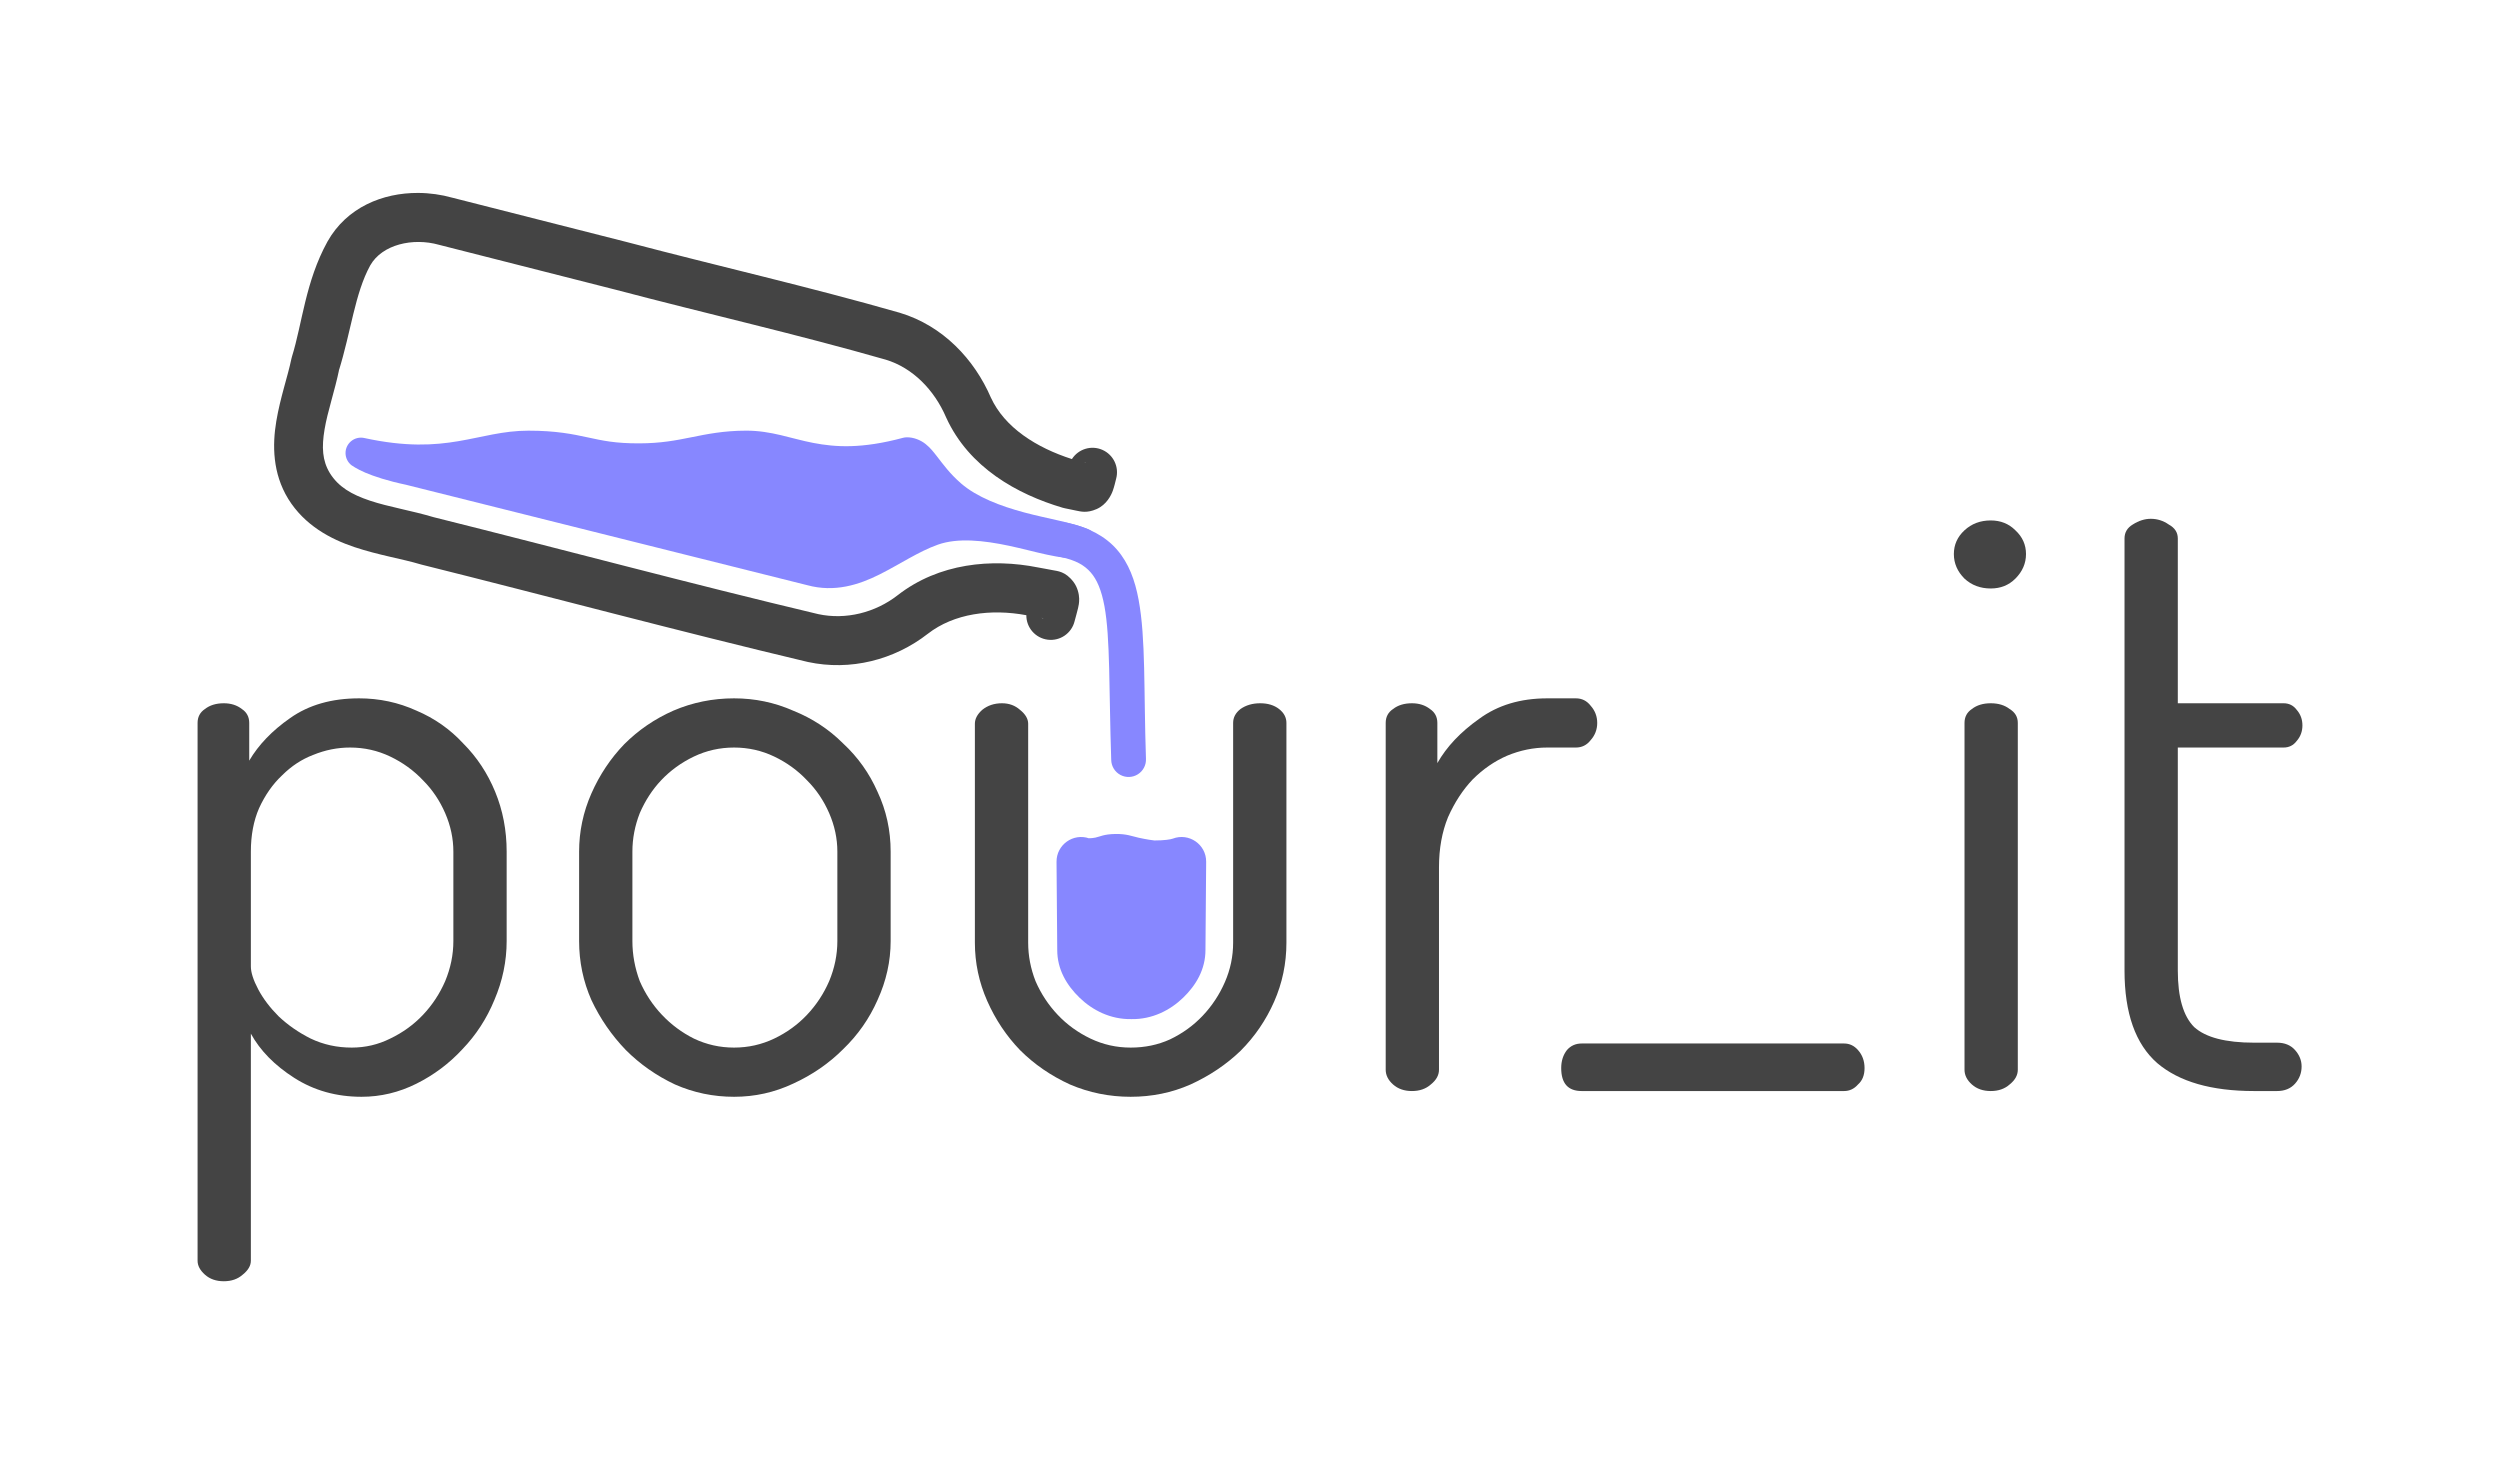
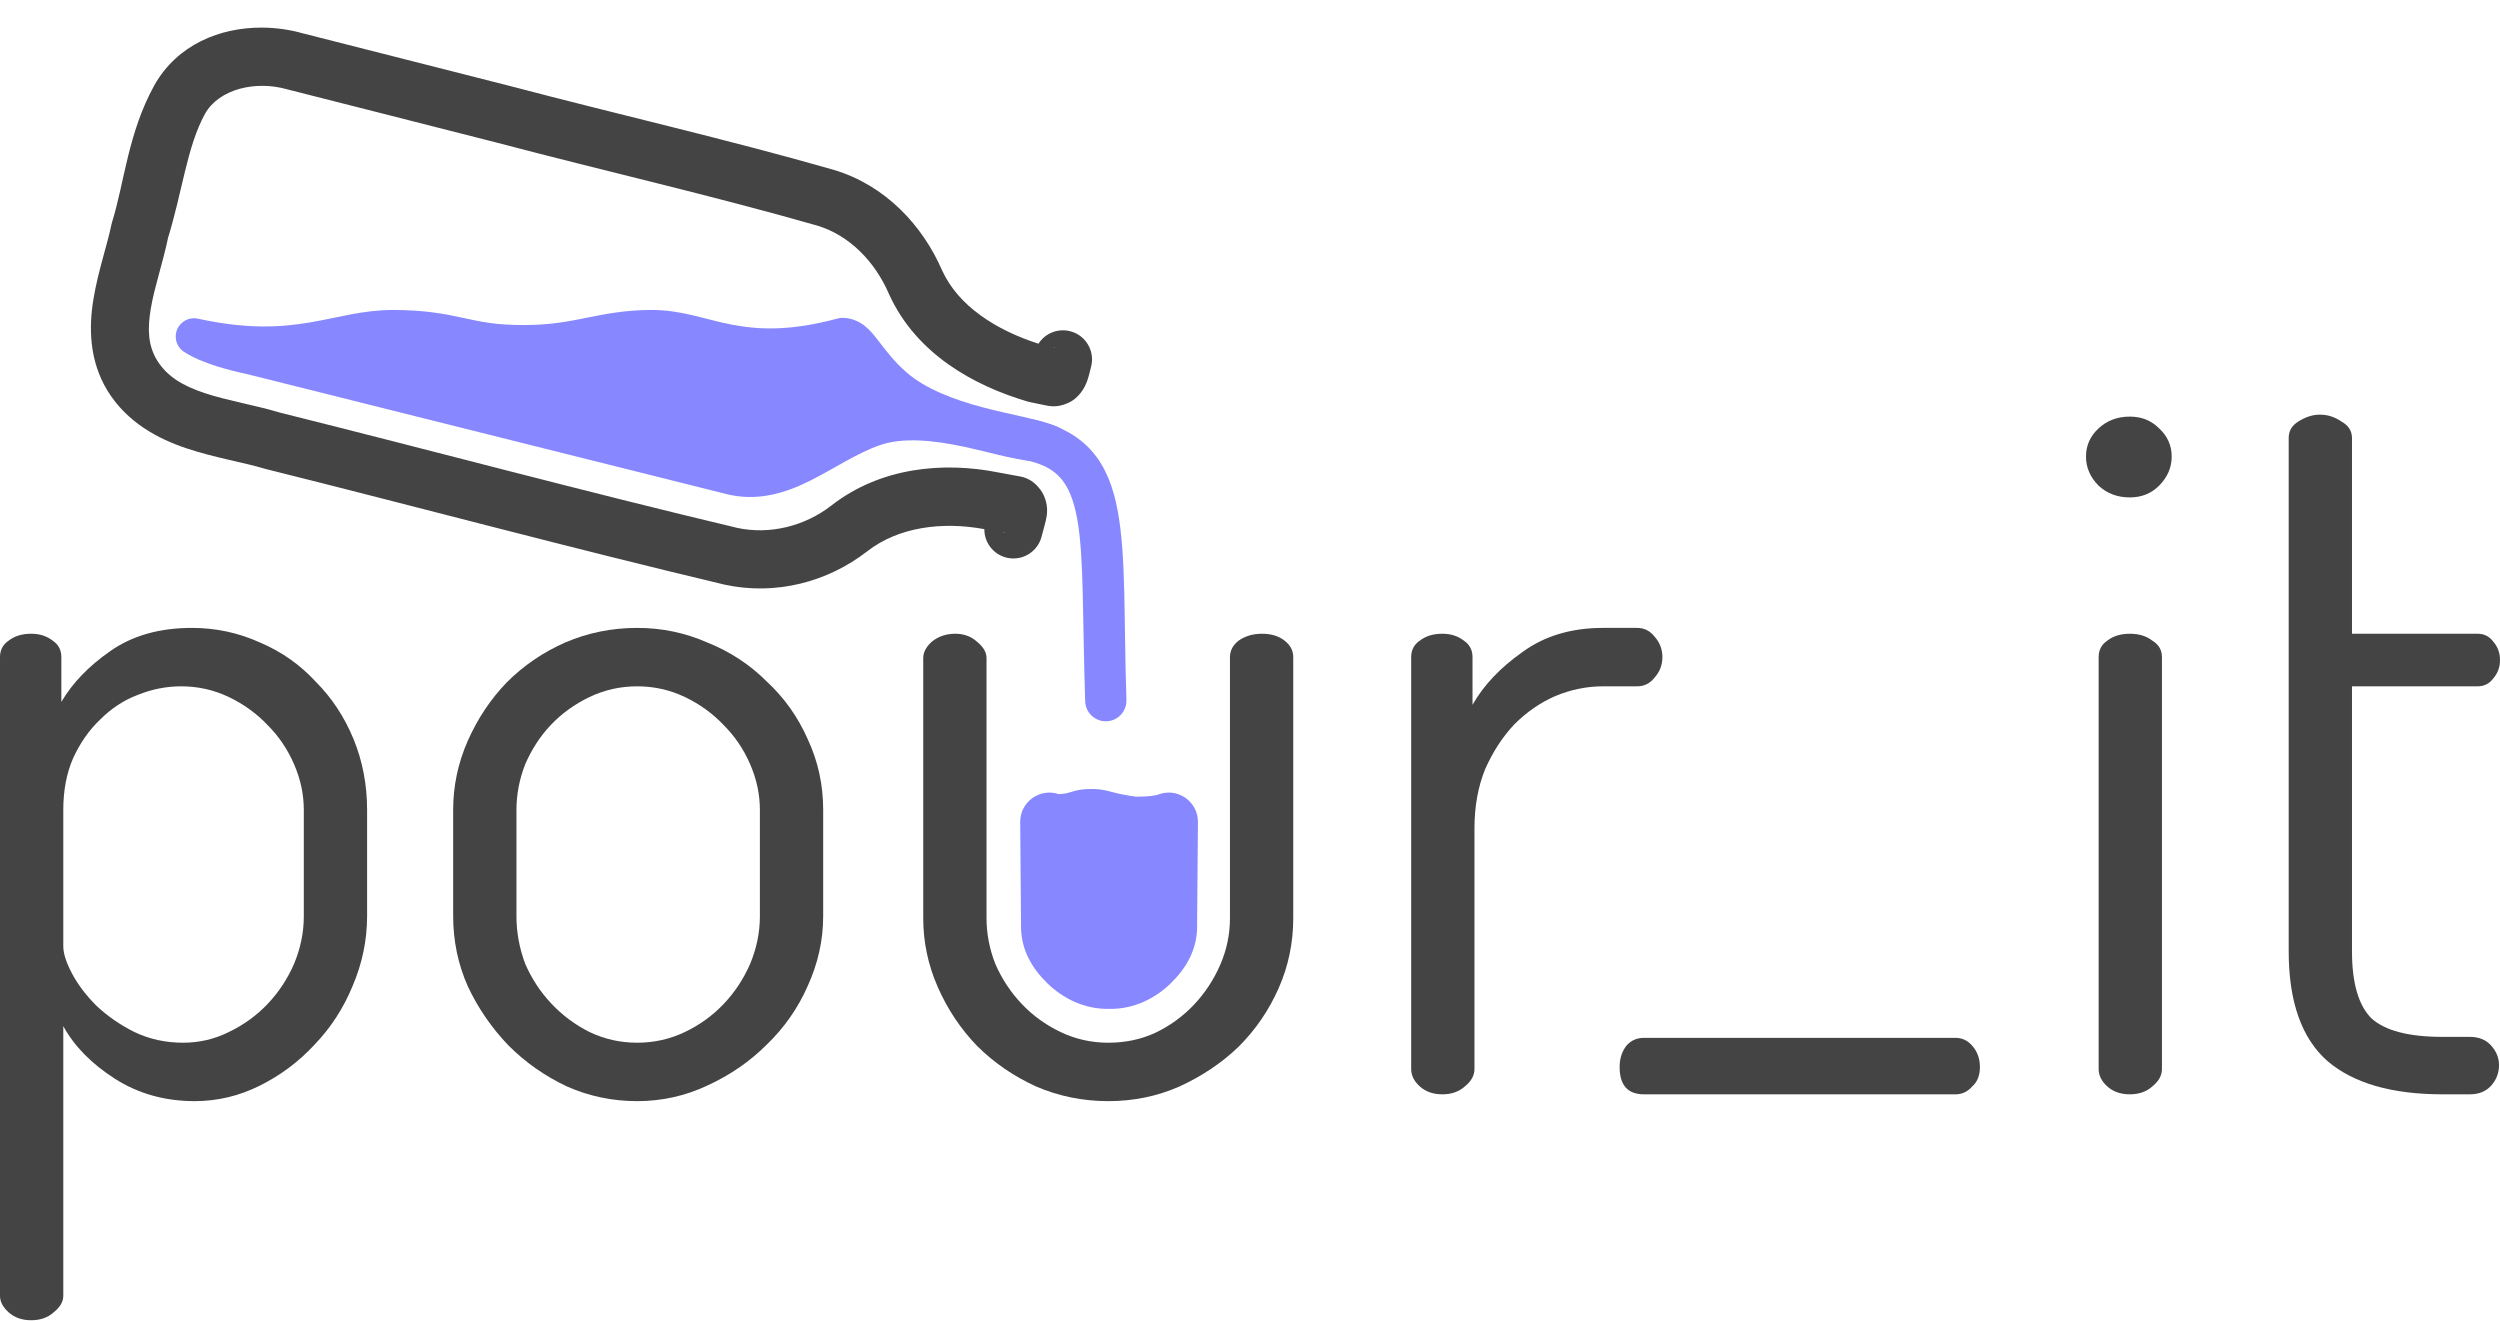
- <svg xmlns="http://www.w3.org/2000/svg" width="215.151mm" height="127.268mm" viewBox="0 0 762.345 450.951" id="svg2" version="1.1">
+ <svg xmlns="http://www.w3.org/2000/svg" width="181.144mm" height="95.661mm" viewBox="0 0 641.85 338.957" id="svg2" version="1.1">
  <defs id="defs4" />
-   <g id="layer1" transform="translate(-798.3592,-876.8026)">
+   <g id="layer1" transform="translate(-858.6072,-928.5479)">
    <g id="g4203">
      <g id="g4278">
        <g transform="translate(0,460)" id="g4227">
          <g id="g4229" transform="matrix(0,-0.820941,0.820941,0,1244.974,833.9361)" style="fill:#8787ff;fill-opacity:1;stroke:#8787ff;stroke-width:19.49;stroke-miterlimit:4;stroke-dasharray:none;stroke-opacity:1">
            <path id="path4231" d="m 187.998,-151.58 -32.719,0.262 c -7.245,-0.009 -13.128,3.489 -17.781,8.309 -4.596,4.76 -8.081,11.427 -7.93,19.221 -0.151,7.794 3.334,14.461 7.93,19.221 4.654,4.82 10.537,8.315 17.781,8.307 L 187.998,-96 c 6.438,0.051 10.907,-6.395 8.604,-12.406 -0.278,-0.726 -0.686,-3.103 -0.678,-6.834 6.7e-4,-0.31 0.418,-3.127 1.008,-5.789 0.59,-2.662 1.467,-4.459 1.402,-8.723 -0.065,-4.274 -1.002,-5.711 -1.35,-7.414 -0.348,-1.703 -0.145,-2.677 -0.287,-2.27 2.081,-5.967 -2.38,-12.194 -8.699,-12.145 z" style="color:#000000;font-style:normal;font-variant:normal;font-weight:normal;font-stretch:normal;font-size:medium;line-height:normal;font-family:sans-serif;text-indent:0;text-align:start;text-decoration:none;text-decoration-line:none;text-decoration-style:solid;text-decoration-color:#000000;letter-spacing:normal;word-spacing:normal;text-transform:none;direction:ltr;block-progression:tb;writing-mode:lr-tb;baseline-shift:baseline;text-anchor:start;white-space:normal;clip-rule:nonzero;display:inline;overflow:visible;visibility:visible;opacity:1;isolation:auto;mix-blend-mode:normal;color-interpolation:sRGB;color-interpolation-filters:linearRGB;solid-color:#000000;solid-opacity:1;fill:#8787ff;fill-opacity:1;fill-rule:evenodd;stroke:none;stroke-width:18.272;stroke-linecap:round;stroke-linejoin:round;stroke-miterlimit:4;stroke-dasharray:none;stroke-dashoffset:0;stroke-opacity:1;color-rendering:auto;image-rendering:auto;shape-rendering:auto;text-rendering:auto;enable-background:accumulate" />
          </g>
          <g id="g4233" transform="translate(10,0)" style="stroke:#444444;stroke-opacity:1">
            <path id="path4237" d="m 893.725,555.028 c 0.021,1.434 0.696,2.781 1.833,3.656 0,0 1.586,1.141 4.204,2.254 2.618,1.113 6.62,2.47 12.537,3.718 l -0.17,-0.038 122.519,30.662 -0.091,-0.024 c 8.325,2.264 15.746,-0.135 22.021,-3.287 6.275,-3.152 11.887,-6.988 17.785,-9.082 6.037,-2.143 13.891,-1.311 21.769,0.362 7.878,1.674 15.363,4.233 22.3,3.866 5.037,-0.268 6.173,-7.203 1.485,-9.064 -5.123,-2.032 -11.998,-3.047 -19.215,-4.98 -7.217,-1.933 -14.469,-4.679 -19.278,-8.852 -3.436,-2.982 -5.46,-5.821 -7.441,-8.365 -0.991,-1.272 -1.953,-2.508 -3.377,-3.649 -1.424,-1.141 -3.604,-2.12 -5.846,-2.046 -0.359,0.012 -0.716,0.064 -1.063,0.157 -12.586,3.376 -20.519,2.858 -27.322,1.555 -6.803,-1.303 -12.758,-3.762 -20.493,-3.746 -6.886,0.014 -11.976,1.066 -16.73,2.022 -4.754,0.956 -9.203,1.831 -15.811,1.854 -7.398,0.025 -11.201,-0.834 -15.704,-1.81 -4.502,-0.976 -9.679,-2.063 -18.138,-2.06 -15.565,0.006 -24.644,7.785 -50.073,2.235 -2.959,-0.645 -5.746,1.635 -5.702,4.663 z" style="color:#000000;font-style:normal;font-variant:normal;font-weight:normal;font-stretch:normal;font-size:medium;line-height:normal;font-family:sans-serif;text-indent:0;text-align:start;text-decoration:none;text-decoration-line:none;text-decoration-style:solid;text-decoration-color:#000000;letter-spacing:normal;word-spacing:normal;text-transform:none;direction:ltr;block-progression:tb;writing-mode:lr-tb;baseline-shift:baseline;text-anchor:start;white-space:normal;clip-rule:nonzero;display:inline;overflow:visible;visibility:visible;opacity:1;isolation:auto;mix-blend-mode:normal;color-interpolation:sRGB;color-interpolation-filters:linearRGB;solid-color:#000000;solid-opacity:1;fill:#8787ff;fill-opacity:1;fill-rule:evenodd;stroke:none;stroke-width:11.452;stroke-linecap:round;stroke-linejoin:round;stroke-miterlimit:4;stroke-dasharray:none;stroke-dashoffset:0;stroke-opacity:1;color-rendering:auto;image-rendering:auto;shape-rendering:auto;text-rendering:auto;enable-background:accumulate" />
            <path id="path4239" d="m 915.83,475.635 c -10.716,-0.039 -21.709,4.338 -27.607,14.824 a 7.464,7.464 0 0 0 -0.033,0.06 c -6.699,12.166 -7.657,24.928 -10.799,35.023 a 7.464,7.464 0 0 0 -0.186,0.719 c -1.072,5.234 -3.383,11.75 -4.596,19.004 -1.212,7.254 -1.148,15.824 3.617,23.629 a 7.464,7.464 0 0 0 0.029,0.051 c 5.009,8.062 12.853,12.233 20.184,14.689 7.331,2.456 14.553,3.58 20.059,5.232 a 7.464,7.464 0 0 0 0.338,0.094 c 39.153,9.77 78.26,20.294 117.744,29.676 a 7.464,7.464 0 0 0 0.154,0.035 c 12.934,2.787 26.312,-0.624 36.543,-8.598 l 0.01,-0.006 c 8.013,-6.227 19.248,-7.672 30.041,-5.664 a 7.464,7.464 0 0 0 14.715,1.832 c 0.39,-1.547 0.738,-2.591 1.061,-4.01 0.161,-0.709 0.357,-1.537 0.334,-2.875 -0.023,-1.338 -0.479,-3.439 -1.719,-5.078 -2.479,-3.279 -4.912,-3.306 -6.311,-3.598 -1.395,-0.291 -2.682,-0.473 -4.498,-0.832 -14.15,-2.824 -30.238,-1.316 -42.793,8.447 a 7.464,7.464 0 0 0 -0.01,0.006 c -6.857,5.347 -15.847,7.582 -24.211,5.785 -39.153,-9.306 -78.16,-19.8 -117.445,-29.604 l 0.338,0.094 c -6.938,-2.083 -13.93,-3.187 -19.607,-5.09 -5.666,-1.898 -9.62,-4.213 -12.229,-8.393 -2.331,-3.836 -2.533,-7.906 -1.621,-13.363 0.914,-5.47 3.12,-11.752 4.496,-18.469 l -0.186,0.719 c 3.798,-12.205 4.931,-23.712 9.607,-32.227 3.634,-6.415 13.03,-8.531 20.963,-6.299 a 7.464,7.464 0 0 0 0.191,0.051 c 17.891,4.523 35.78,9.103 53.689,13.652 27.636,7.291 55.328,13.584 82.363,21.328 8.195,2.471 14.785,9.193 18.385,17.549 a 7.464,7.464 0 0 0 0.066,0.148 c 6.942,15.193 21.646,23.363 35.5,27.455 a 7.464,7.464 0 0 0 0.701,0.17 c 1.357,0.262 2.326,0.509 3.529,0.73 1.203,0.222 3.101,0.835 6.127,-0.494 3.026,-1.329 4.441,-4.202 4.934,-5.6 0.493,-1.398 0.682,-2.372 1.022,-3.684 a 7.464,7.464 0 0 0 -13.494,-5.963 c -10.804,-3.463 -20.53,-9.599 -24.742,-18.818 l 0.066,0.148 c -5.069,-11.764 -14.661,-21.986 -27.807,-25.941 a 7.464,7.464 0 0 0 -0.096,-0.027 c -27.617,-7.914 -55.463,-14.234 -82.812,-21.451 a 7.464,7.464 0 0 0 -0.068,-0.018 C 961.875,486.143 943.981,481.561 926.061,477.031 l 0.193,0.051 c -3.312,-0.932 -6.854,-1.434 -10.426,-1.447 z m 203.23,82.146 c 0.424,0.003 0.512,0.118 0.285,0.076 -0.043,-0.008 -0.265,-0.055 -0.322,-0.066 0.01,-1e-5 0.03,-0.01 0.037,-0.01 z m -13.094,47.436 c 0.072,0.014 0.336,0.06 0.393,0.072 0.322,0.067 0.119,0.16 -0.393,-0.072 z" style="color:#000000;font-style:normal;font-variant:normal;font-weight:normal;font-stretch:normal;font-size:medium;line-height:normal;font-family:sans-serif;text-indent:0;text-align:start;text-decoration:none;text-decoration-line:none;text-decoration-style:solid;text-decoration-color:#000000;letter-spacing:normal;word-spacing:normal;text-transform:none;direction:ltr;block-progression:tb;writing-mode:lr-tb;baseline-shift:baseline;text-anchor:start;white-space:normal;clip-rule:nonzero;display:inline;overflow:visible;visibility:visible;opacity:1;isolation:auto;mix-blend-mode:normal;color-interpolation:sRGB;color-interpolation-filters:linearRGB;solid-color:#000000;solid-opacity:1;fill:#444444;fill-opacity:1;fill-rule:evenodd;stroke:none;stroke-width:14.926;stroke-linecap:round;stroke-linejoin:round;stroke-miterlimit:4;stroke-dasharray:none;stroke-dashoffset:0;stroke-opacity:1;color-rendering:auto;image-rendering:auto;shape-rendering:auto;text-rendering:auto;enable-background:accumulate" />
            <path id="path4241" d="m 1112.949,576.146 a 5.301,5.301 0 0 0 -1.164,10.498 c 4.684,1.001 7.282,2.542 9.184,4.727 1.902,2.185 3.274,5.4 4.176,10.273 1.803,9.747 1.357,25.396 2.066,46.855 a 5.301,5.301 0 1 0 10.594,-0.35 c -0.698,-21.106 -0.039,-36.556 -2.236,-48.434 -1.099,-5.939 -3.001,-11.168 -6.604,-15.307 -3.602,-4.139 -8.736,-6.8 -14.965,-8.131 a 5.301,5.301 0 0 0 -1.051,-0.133 z" style="color:#000000;font-style:normal;font-variant:normal;font-weight:normal;font-stretch:normal;font-size:medium;line-height:normal;font-family:sans-serif;text-indent:0;text-align:start;text-decoration:none;text-decoration-line:none;text-decoration-style:solid;text-decoration-color:#000000;letter-spacing:normal;word-spacing:normal;text-transform:none;direction:ltr;block-progression:tb;writing-mode:lr-tb;baseline-shift:baseline;text-anchor:start;white-space:normal;clip-rule:nonzero;display:inline;overflow:visible;visibility:visible;opacity:1;isolation:auto;mix-blend-mode:normal;color-interpolation:sRGB;color-interpolation-filters:linearRGB;solid-color:#000000;solid-opacity:1;fill:#8787ff;fill-opacity:1;fill-rule:evenodd;stroke:none;stroke-width:10.6;stroke-linecap:round;stroke-linejoin:round;stroke-miterlimit:4;stroke-dasharray:none;stroke-dashoffset:0;stroke-opacity:1;color-rendering:auto;image-rendering:auto;shape-rendering:auto;text-rendering:auto;enable-background:accumulate" />
          </g>
        </g>
        <g id="text4243" style="font-style:normal;font-weight:normal;font-size:40px;line-height:0%;font-family:sans-serif;letter-spacing:0px;word-spacing:0px;fill:#444444;fill-opacity:1;stroke:none;stroke-width:1px;stroke-linecap:butt;stroke-linejoin:miter;stroke-opacity:1">
          <path id="path4254" style="font-style:normal;font-variant:normal;font-weight:normal;font-stretch:normal;font-size:250px;font-family:Dosis;-inkscape-font-specification:Dosis;stroke:none;stroke-opacity:1" d="m 866.607,1091.255 q 3.25,0 5.5,1.75 2.25,1.5 2.25,4.25 l 0,11.5 q 4.25,-7.25 12.5,-13 8.5,-6 21,-6 9.25,0 17.5,3.75 8.25,3.5 14.25,10 6.25,6.25 9.75,14.75 3.5,8.5 3.5,18.25 l 0,27.25 q 0,9.25 -3.75,18 -3.5,8.5 -9.75,15 -6,6.5 -14,10.5 -8,4 -16.75,4 -11.5,0 -20.5,-5.75 -9,-5.75 -13.25,-13.5 l 0,69.25 q 0,2.25 -2.5,4.25 -2.25,2 -5.75,2 -3.5,0 -5.75,-2 -2.25,-2 -2.25,-4.25 l 0,-164 q 0,-2.75 2.25,-4.25 2.25,-1.75 5.75,-1.75 z m 70,45.25 q 0,-6 -2.5,-11.75 -2.5,-5.75 -6.75,-10 -4.25,-4.5 -10,-7.25 -5.75,-2.75 -12.25,-2.75 -5.75,0 -11.25,2.25 -5.25,2 -9.5,6.25 -4.25,4 -7,10 -2.5,5.75 -2.5,13.25 l 0,35 q 0,2.75 2.25,7 2.25,4.25 6.25,8.25 4.25,4 9.75,6.75 5.75,2.75 12.5,2.75 6.25,0 11.75,-2.75 5.75,-2.75 10,-7.25 4.25,-4.5 6.75,-10.25 2.5,-6 2.5,-12.25 l 0,-27.25 z" />
          <path id="path4256" style="font-style:normal;font-variant:normal;font-weight:normal;font-stretch:normal;font-size:250px;font-family:Dosis;-inkscape-font-specification:Dosis;stroke:none;stroke-opacity:1" d="m 1022.201,1089.755 q 9.5,0 18,3.75 8.75,3.5 15.25,10 6.75,6.25 10.5,14.75 4,8.5 4,18.25 l 0,27.25 q 0,9.25 -4,18 -3.75,8.5 -10.5,15 -6.5,6.5 -15.25,10.5 -8.5,4 -18,4 -9.5,0 -18,-3.75 -8.5,-4 -15,-10.5 -6.5,-6.75 -10.5,-15.25 -3.75,-8.5 -3.75,-18 l 0,-27.25 q 0,-9.25 3.75,-17.75 3.75,-8.5 10,-15 6.5,-6.5 15,-10.25 8.75,-3.75 18.5,-3.75 z m 31.5,46.75 q 0,-6 -2.5,-11.75 -2.5,-5.75 -6.75,-10 -4.25,-4.5 -10,-7.25 -5.75,-2.75 -12.25,-2.75 -6.5,0 -12.25,2.75 -5.75,2.75 -10,7.25 -4,4.25 -6.5,10 -2.25,5.75 -2.25,11.75 l 0,27.25 q 0,6.25 2.25,12.25 2.5,5.75 6.75,10.25 4.25,4.5 9.75,7.25 5.75,2.75 12.25,2.75 6.5,0 12.25,-2.75 5.75,-2.75 10,-7.25 4.25,-4.5 6.75,-10.25 2.5,-6 2.5,-12.25 l 0,-27.25 z" />
          <path id="path4258" style="font-style:normal;font-variant:normal;font-weight:normal;font-stretch:normal;font-size:250px;font-family:Dosis;-inkscape-font-specification:Dosis;stroke:none;stroke-opacity:1" d="m 1143.138,1211.255 q -9.75,0 -18.5,-3.75 -8.75,-4 -15.25,-10.5 -6.25,-6.5 -10,-15 -3.75,-8.5 -3.75,-17.75 l 0,-66.75 q 0,-2.25 2.25,-4.25 2.5,-2 6,-2 3.25,0 5.5,2 2.5,2 2.5,4.25 l 0,66.75 q 0,6 2.25,11.75 2.5,5.75 6.75,10.25 4.25,4.5 10,7.25 5.75,2.75 12.25,2.75 6.5,0 12,-2.5 5.75,-2.75 10,-7.25 4.25,-4.5 6.75,-10.25 2.5,-5.75 2.5,-12 l 0,-67 q 0,-2.5 2.25,-4.25 2.5,-1.75 6,-1.75 3.5,0 5.75,1.75 2.25,1.75 2.25,4.25 l 0,67 q 0,9.5 -3.75,18 -3.75,8.5 -10.25,15 -6.5,6.25 -15.25,10.25 -8.5,3.75 -18.25,3.75 z" />
          <path id="path4260" style="letter-spacing:-5px;stroke:none;stroke-opacity:1" d="m 1270.162,1104.755 q -6.25,0 -12.25,2.5 -5.75,2.5 -10.5,7.25 -4.5,4.75 -7.5,11.5 -2.75,6.75 -2.75,15.25 l 0,61.75 q 0,2.5 -2.5,4.5 -2.25,2 -5.75,2 -3.5,0 -5.75,-2 -2.25,-2 -2.25,-4.5 l 0,-105.75 q 0,-2.75 2.25,-4.25 2.25,-1.75 5.75,-1.75 3.25,0 5.5,1.75 2.25,1.5 2.25,4.25 l 0,12.25 q 4.25,-7.5 12.75,-13.5 8.5,-6.25 20.75,-6.25 l 8.75,0 q 2.75,0 4.5,2.25 2,2.25 2,5.25 0,3 -2,5.25 -1.75,2.25 -4.5,2.25 l -8.75,0 z" />
          <path id="path4264" style="letter-spacing:1.44px;stroke:none;stroke-opacity:1" d="m 1405.416,1091.255 q 3.5,0 5.75,1.75 2.5,1.5 2.5,4.25 l 0,105.75 q 0,2.5 -2.5,4.5 -2.25,2 -5.75,2 -3.5,0 -5.75,-2 -2.25,-2 -2.25,-4.5 l 0,-105.75 q 0,-2.75 2.25,-4.25 2.25,-1.75 5.75,-1.75 z m 0,-55.75 q 4.5,0 7.5,3 3.25,3 3.25,7.25 0,4.25 -3.25,7.5 -3,3 -7.5,3 -4.75,0 -8,-3 -3.25,-3.25 -3.25,-7.5 0,-4.25 3.25,-7.25 3.25,-3 8,-3 z" />
          <path id="path4266" style="font-style:normal;font-variant:normal;font-weight:normal;font-stretch:normal;font-size:250px;font-family:Dosis;-inkscape-font-specification:Dosis;stroke:none;stroke-opacity:1" d="m 1462.457,1172.755 q 0,12.25 5,17.25 5.25,4.75 18.25,4.75 l 7,0 q 3.5,0 5.5,2.25 2,2.25 2,5 0,3 -2,5.25 -2,2.25 -5.5,2.25 l -7,0 q -19.5,0 -29.5,-8.5 -10,-8.75 -10,-28.25 l 0,-131.75 q 0,-2.75 2.5,-4.25 2.75,-1.75 5.5,-1.75 3,0 5.5,1.75 2.75,1.5 2.75,4.25 l 0,50.25 32.25,0 q 2.5,0 4,2 1.75,2 1.75,4.75 0,2.75 -1.75,4.75 -1.5,2 -4,2 l -32.25,0 0,68 z" />
          <path id="path4262" style="letter-spacing:15px;stroke:none;stroke-opacity:1" d="m 1274.431,1202.505 q 0,-3.25 1.75,-5.5 1.75,-2 4.5,-2 l 80,0 q 2.5,0 4.25,2 2,2.25 2,5.5 0,3.25 -2,5 -1.75,2 -4.25,2 l -80,0 q -6.25,0 -6.25,-7 z" />
        </g>
      </g>
    </g>
  </g>
</svg>
